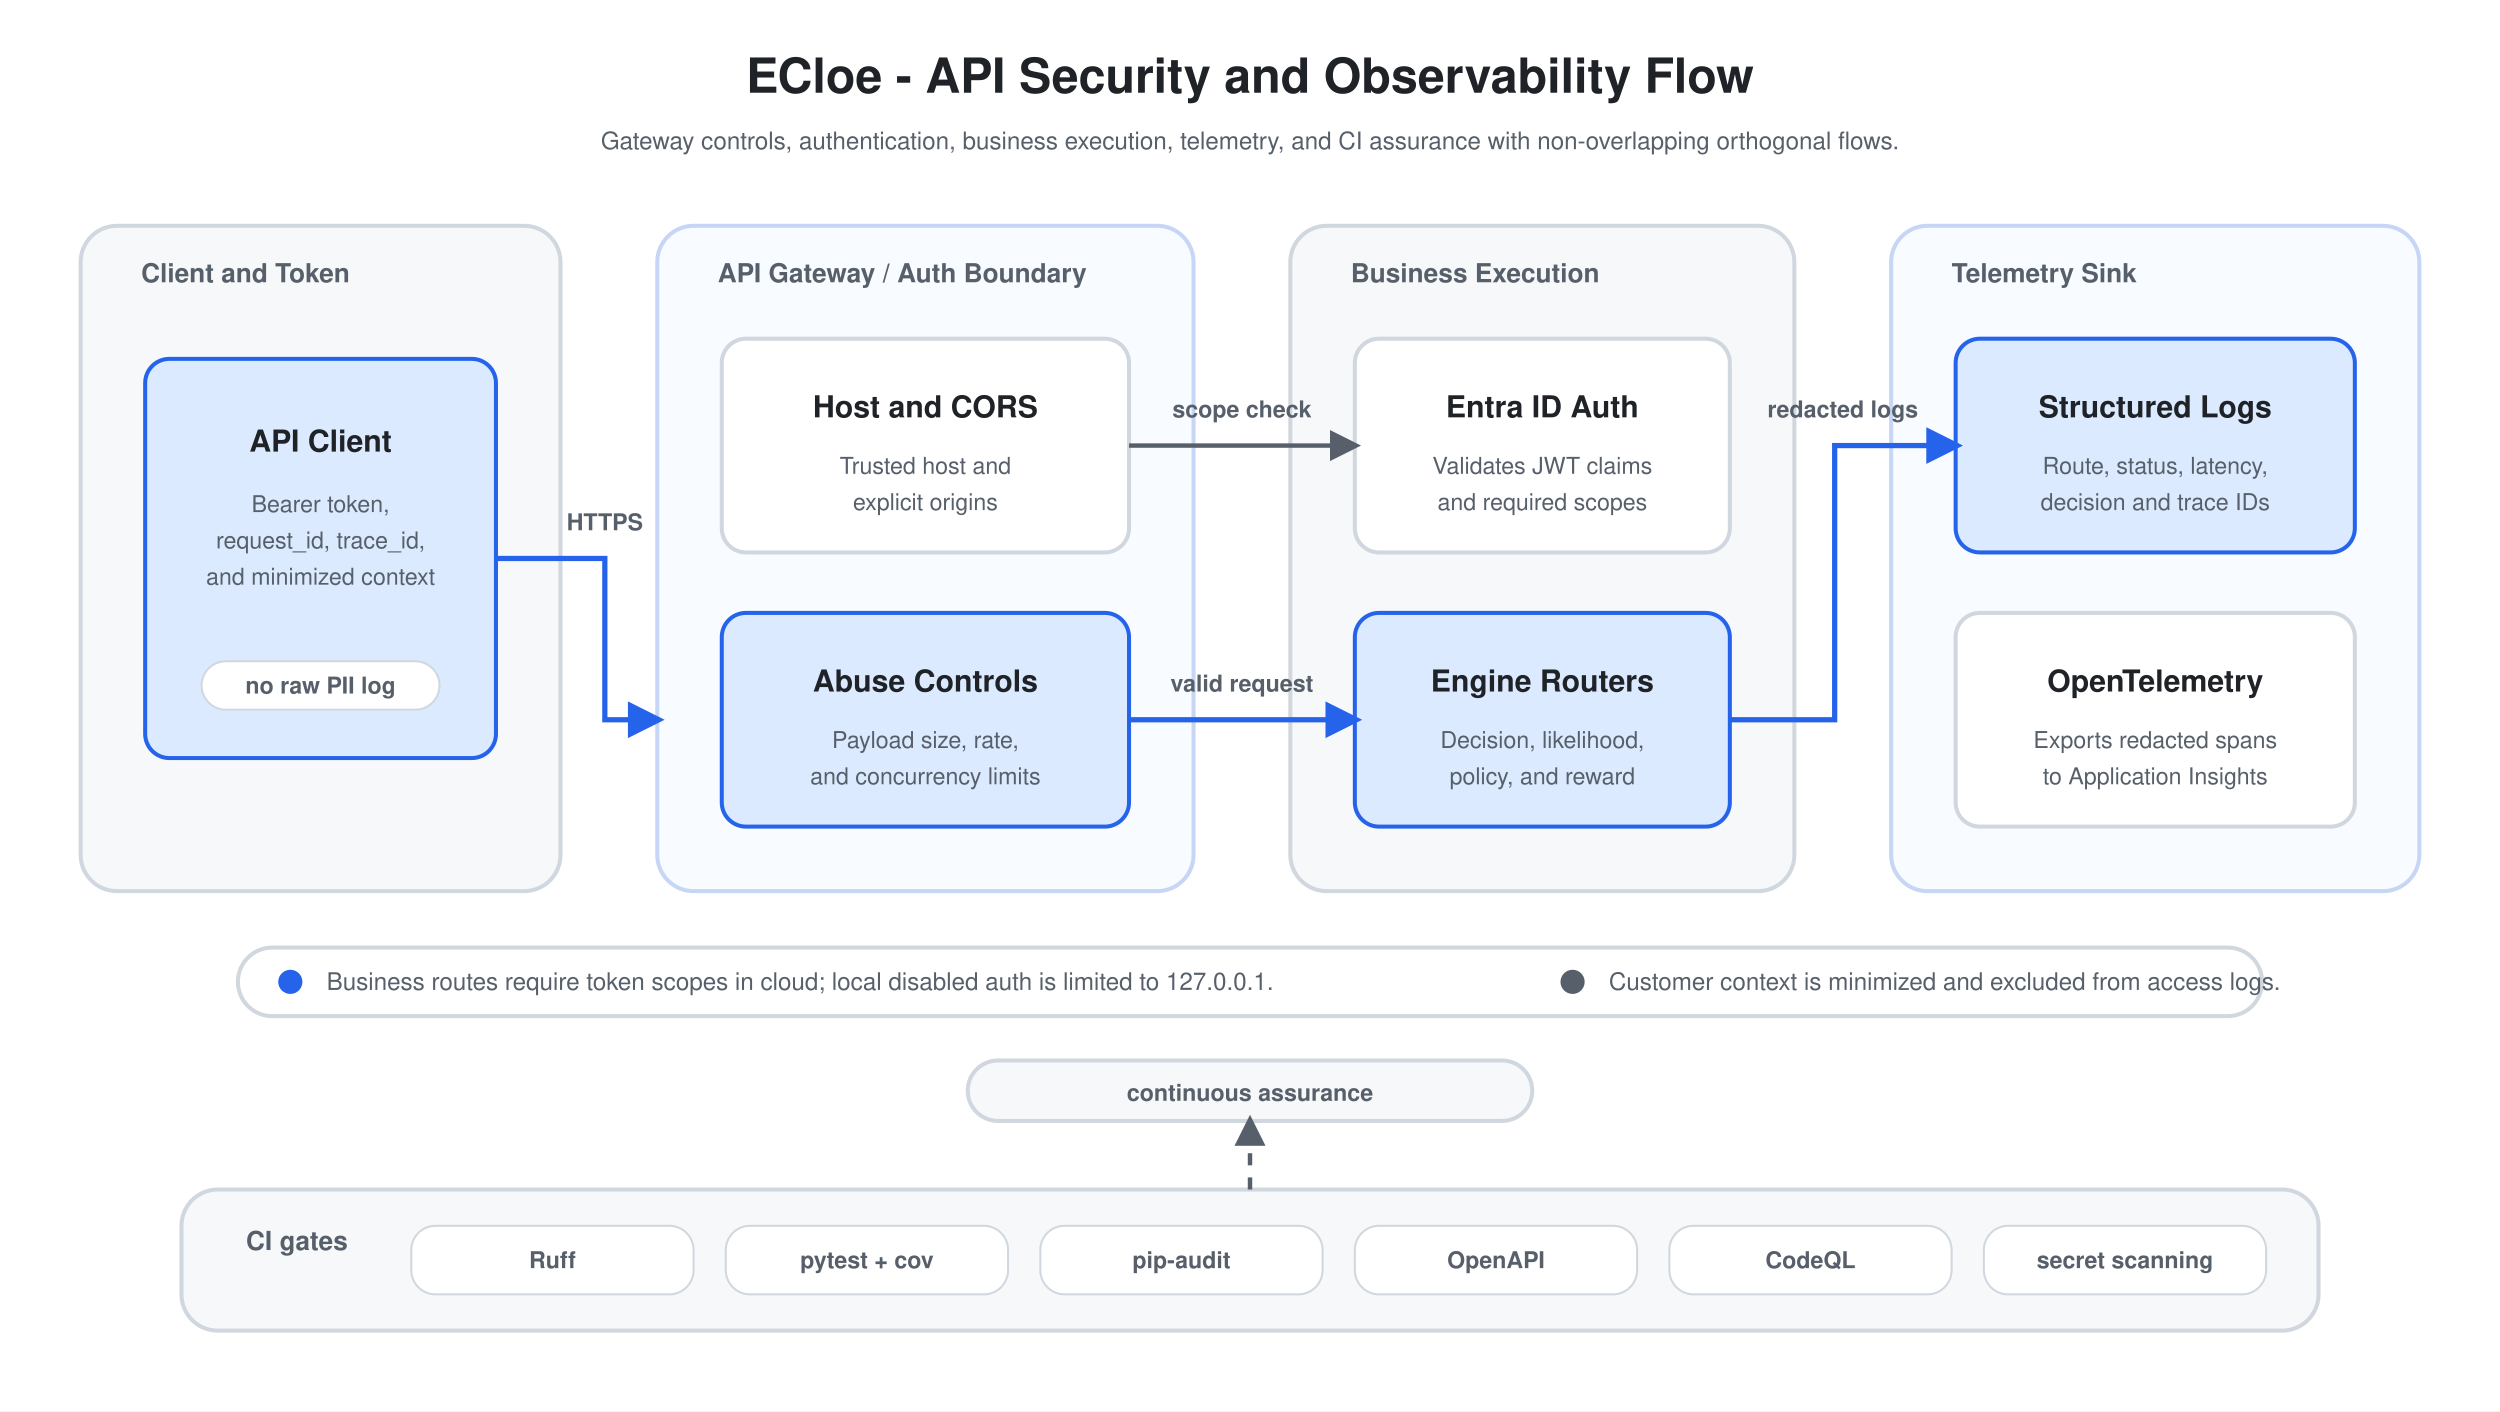
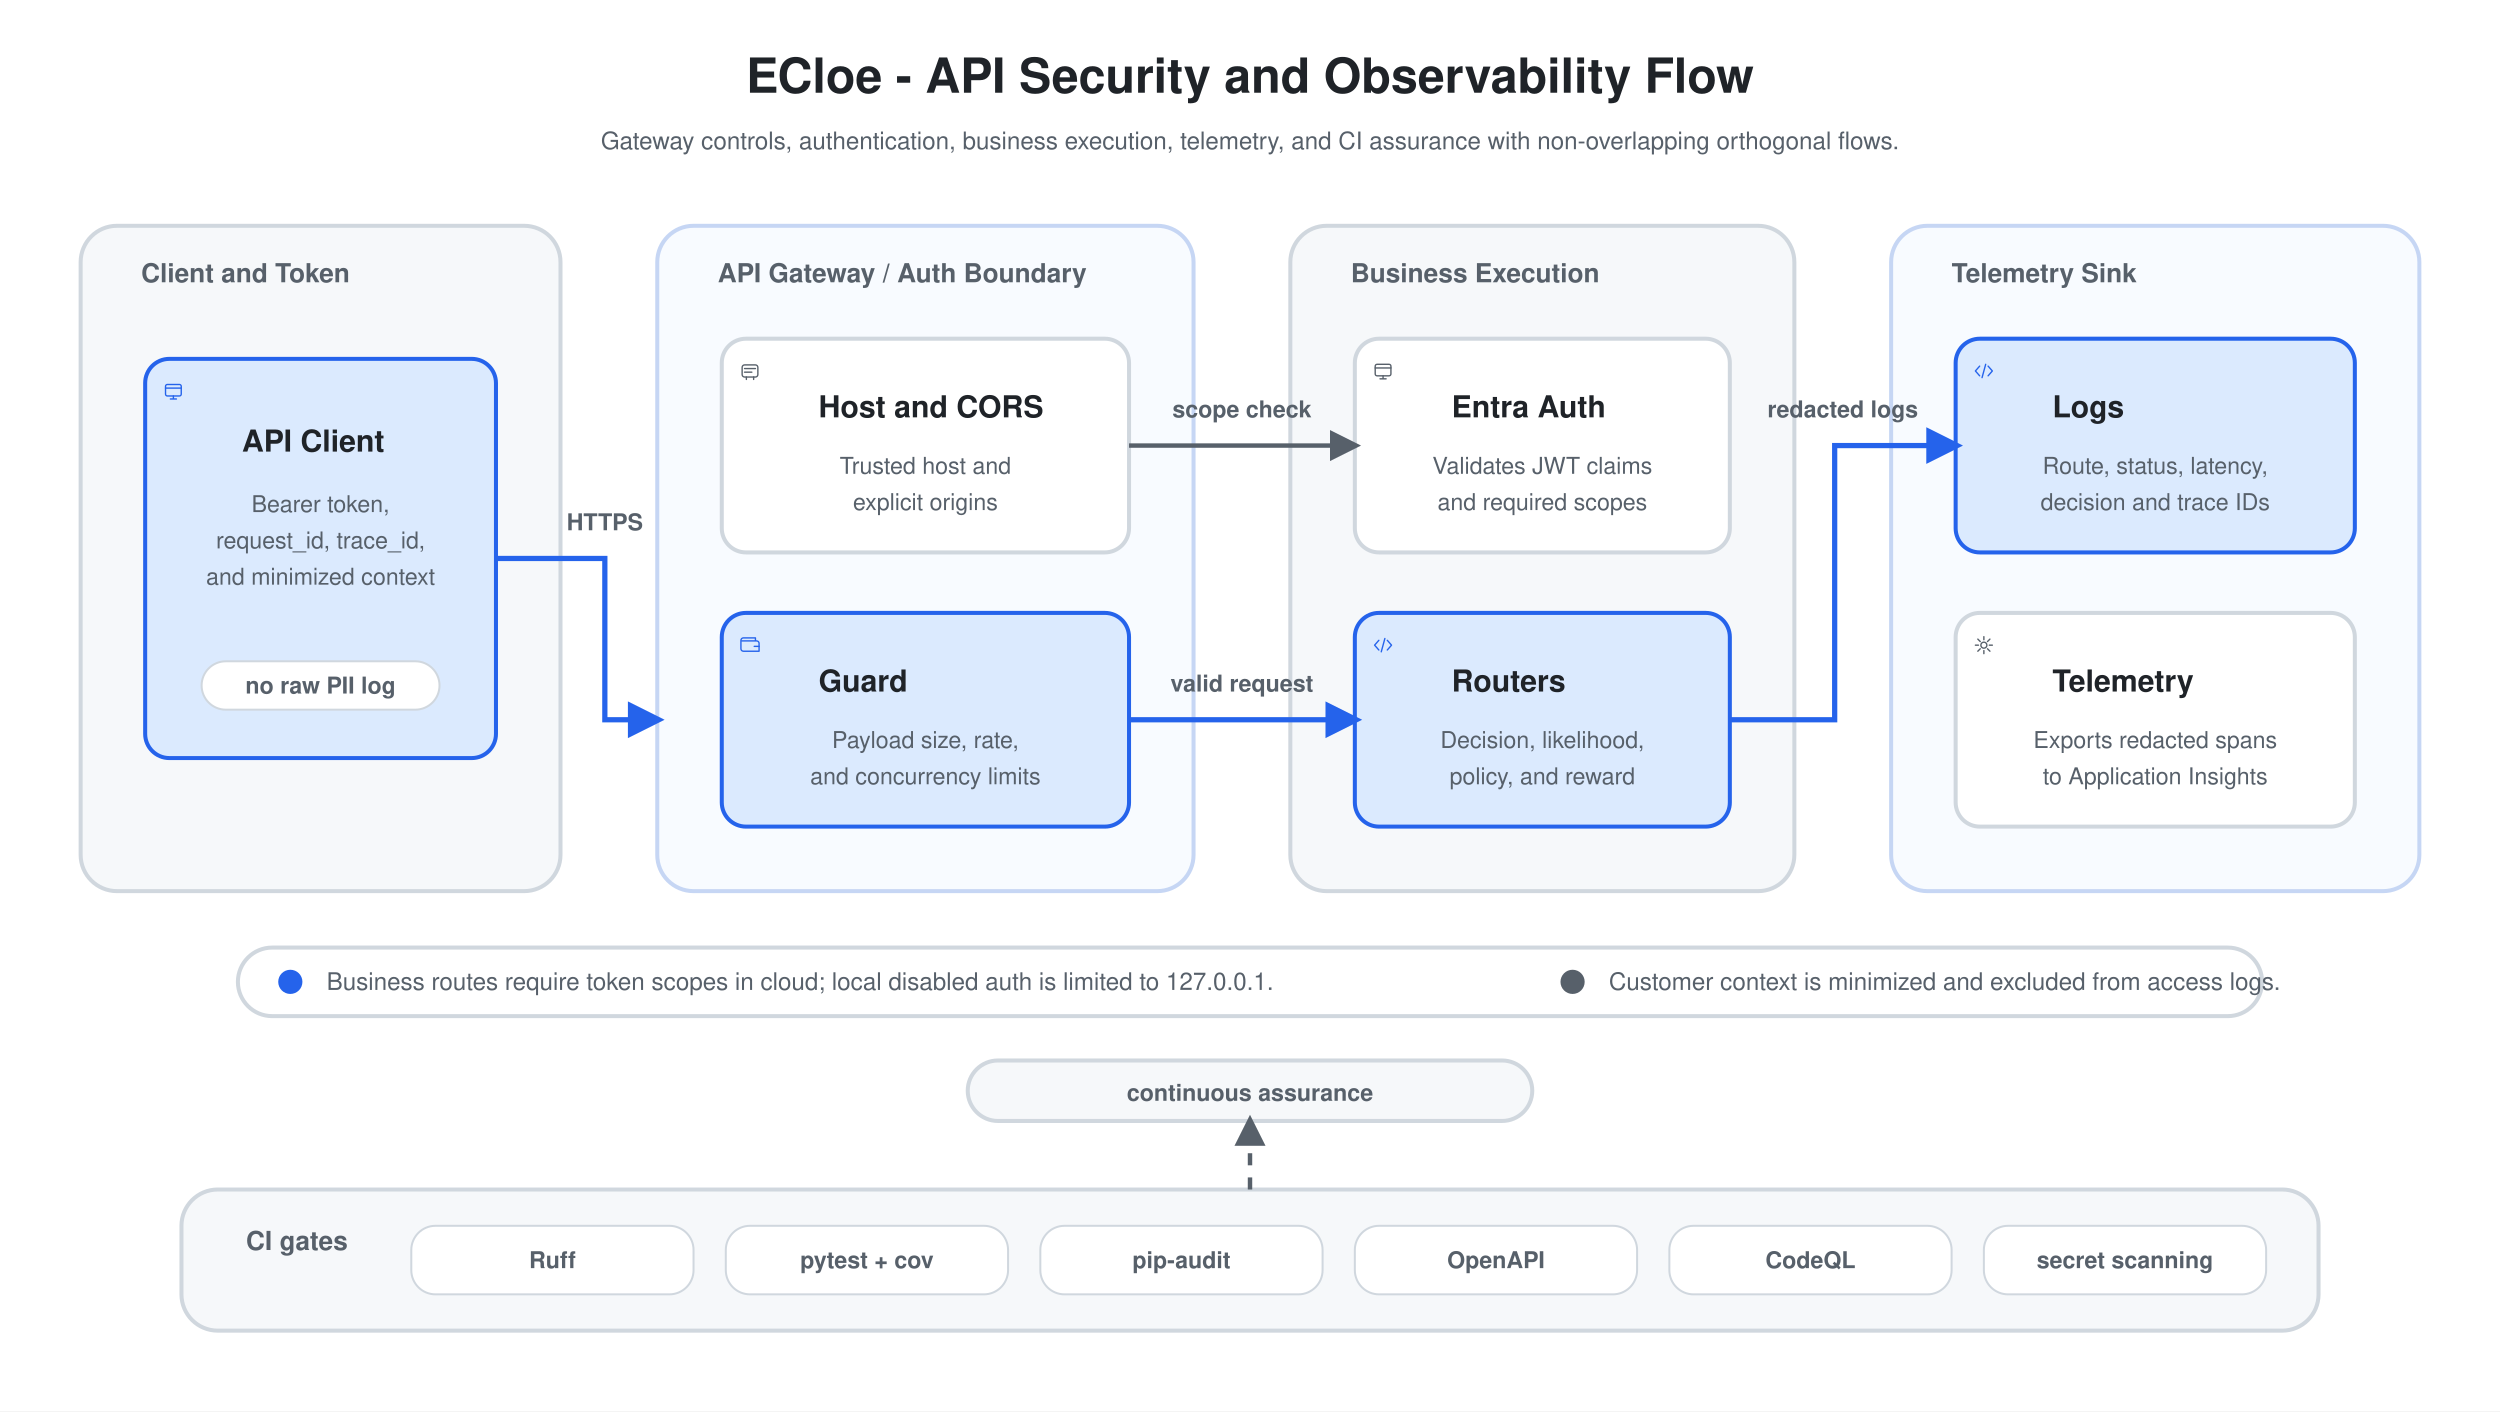
<svg xmlns="http://www.w3.org/2000/svg" viewBox="0 0 1240 700" role="img" aria-labelledby="title desc">
  <defs>
    <marker id="arrowGray" viewBox="0 0 10 10" refX="8" refY="5" markerWidth="7" markerHeight="7" orient="auto-start-reverse">
      <path d="M 0 0 L 10 5 L 0 10 z" fill="#57606a" />
    </marker>
    <marker id="arrowBlue" viewBox="0 0 10 10" refX="8" refY="5" markerWidth="7" markerHeight="7" orient="auto-start-reverse">
      <path d="M 0 0 L 10 5 L 0 10 z" fill="#2563eb" />
    </marker>
    <style>
      .titleText { font-family: Segoe UI, Helvetica, Arial, sans-serif; fill: #1f2328; font-weight: 700; }
      .sectionText { font-family: Segoe UI, Helvetica, Arial, sans-serif; fill: #57606a; font-size: 13px; font-weight: 700; }
      .bodyText { font-family: Segoe UI, Helvetica, Arial, sans-serif; fill: #57606a; font-size: 12px; }
      .cardTitle { font-family: Segoe UI, Helvetica, Arial, sans-serif; fill: #1f2328; font-size: 15px; font-weight: 700; }
      .cardSub { font-family: Segoe UI, Helvetica, Arial, sans-serif; fill: #57606a; font-size: 11.5px; }
      .pillText { font-family: Segoe UI, Helvetica, Arial, sans-serif; fill: #57606a; font-size: 11.5px; font-weight: 700; }
      .labelText { font-family: Segoe UI, Helvetica, Arial, sans-serif; fill: #57606a; font-size: 11.5px; font-weight: 700; }
    </style>
+     <g id="icon-web" fill="none" stroke="currentColor" stroke-width="2.3" stroke-linecap="round" stroke-linejoin="round">
+       <rect x="7" y="9" width="26" height="19" rx="3" />
+       <path d="M7 15h26M15 33h10M20 28v5" />
+     </g>
+     <g id="icon-shield" fill="none" stroke="currentColor" stroke-width="2.3" stroke-linecap="round" stroke-linejoin="round">
+       <path d="M20 5l12 5v9c0 8-5 13-12 16C13 32 8 27 8 19v-9l12-5z" />
+       <path d="M15 20l4 4 7-8" />
+     </g>
+     <g id="icon-api" fill="none" stroke="currentColor" stroke-width="2.3" stroke-linecap="round" stroke-linejoin="round">
+       <path d="M13 12l-7 8 7 8M27 12l7 8-7 8M23 9l-6 22" />
+     </g>
+     <g id="icon-wallet" fill="none" stroke="currentColor" stroke-width="2.3" stroke-linecap="round" stroke-linejoin="round">
+       <path d="M7 13h24a4 4 0 0 1 4 4v13H9a4 4 0 0 1-4-4V12a4 4 0 0 1 4-4h20v5" />
+       <path d="M27 22h8M29 22h1" />
+     </g>
+     <g id="icon-cart" fill="none" stroke="currentColor" stroke-width="2.3" stroke-linecap="round" stroke-linejoin="round">
+       <path d="M6 8h4l4 17h16l4-12H13" />
+       <circle cx="17" cy="32" r="2.4" />
+       <circle cx="29" cy="32" r="2.4" />
+     </g>
+     <g id="icon-decision" fill="none" stroke="currentColor" stroke-width="2.3" stroke-linecap="round" stroke-linejoin="round">
+       <path d="M8 13h8M8 27h8M24 20h8" />
+       <circle cx="20" cy="13" r="4" />
+       <circle cx="20" cy="27" r="4" />
+       <circle cx="20" cy="20" r="4" />
+     </g>
+     <g id="icon-database" fill="none" stroke="currentColor" stroke-width="2.3" stroke-linecap="round" stroke-linejoin="round">
+       <ellipse cx="20" cy="10" rx="12" ry="5" />
+       <path d="M8 10v18c0 3 5 5 12 5s12-2 12-5V10" />
+       <path d="M8 19c0 3 5 5 12 5s12-2 12-5" />
+     </g>
+     <g id="icon-bus" fill="none" stroke="currentColor" stroke-width="2.3" stroke-linecap="round" stroke-linejoin="round">
+       <rect x="7" y="10" width="26" height="20" rx="4" />
+       <path d="M11 16h18M11 22h12" />
+       <path d="M14 34v-4M26 34v-4" />
+     </g>
+     <g id="icon-worker" fill="none" stroke="currentColor" stroke-width="2.3" stroke-linecap="round" stroke-linejoin="round">
+       <circle cx="20" cy="20" r="5" />
+       <path d="M20 6v5M20 29v5M6 20h5M29 20h5M10 10l4 4M26 26l4 4M30 10l-4 4M14 26l-4 4" />
+     </g>
+     <g id="icon-artifact" fill="none" stroke="currentColor" stroke-width="2.3" stroke-linecap="round" stroke-linejoin="round">
+       <path d="M7 12h10l3 4h13v15H7z" />
+       <path d="M15 25h10M20 20v10" />
+     </g>
+     <g id="icon-chart" fill="none" stroke="currentColor" stroke-width="2.3" stroke-linecap="round" stroke-linejoin="round">
+       <path d="M8 31h24" />
+       <rect x="10" y="20" width="5" height="11" rx="1" />
+       <rect x="18" y="14" width="5" height="17" rx="1" />
+       <rect x="26" y="9" width="5" height="22" rx="1" />
+     </g>
+     <g id="icon-doc" fill="none" stroke="currentColor" stroke-width="2.3" stroke-linecap="round" stroke-linejoin="round">
+       <path d="M12 6h12l6 6v22H12z" />
+       <path d="M24 6v8h6M16 20h12M16 26h12" />
+     </g>
+     <g id="icon-eye" fill="none" stroke="currentColor" stroke-width="2.3" stroke-linecap="round" stroke-linejoin="round">
+       <path d="M5 20s6-9 15-9 15 9 15 9-6 9-15 9-15-9-15-9z" />
+       <circle cx="20" cy="20" r="4" />
+     </g>
  </defs>
  <rect width="1240" height="700" fill="#ffffff" />
  <text x="620" y="46" text-anchor="middle" class="titleText" font-size="24">ECloe - API Security and Observability Flow</text>
  <text x="620" y="74" text-anchor="middle" class="bodyText" font-size="13">Gateway controls, authentication, business execution, telemetry, and CI assurance with non-overlapping orthogonal flows.</text>
  <rect x="40" y="112" width="238" height="330" rx="18" fill="#f6f8fa" stroke="#d0d7de" stroke-width="2" />
  <text x="70" y="140" class="sectionText">Client and Token</text>
-   <rect x="72" y="178" width="174" height="198" rx="12" fill="#dbeafe" stroke="#2563eb" stroke-width="2" />
-   <text x="159" y="224" text-anchor="middle" class="cardTitle">API Client</text>
+   <rect x="72" y="178" width="174" height="198" rx="12" fill="#dbeafe" stroke="#2563eb" stroke-width="2" data-card="true" />
+   <use href="#icon-web" transform="translate(80 188) scale(0.30)" color="#2563eb" aria-hidden="true" />
+   <text x="120" y="224" text-anchor="start" class="cardTitle">API Client</text>
  <text x="159" y="254" text-anchor="middle" class="cardSub">Bearer token,</text>
  <text x="159" y="272" text-anchor="middle" class="cardSub">request_id, trace_id,</text>
  <text x="159" y="290" text-anchor="middle" class="cardSub">and minimized context</text>
  <rect x="100" y="328" width="118" height="24" rx="12" fill="#ffffff" stroke="#d0d7de" />
  <text x="159" y="344" text-anchor="middle" class="pillText">no raw PII log</text>
  <rect x="326" y="112" width="266" height="330" rx="18" fill="#f8fbff" stroke="#c6d6f4" stroke-width="2" />
  <text x="356" y="140" class="sectionText">API Gateway / Auth Boundary</text>
-   <rect x="358" y="168" width="202" height="106" rx="12" fill="#ffffff" stroke="#d0d7de" stroke-width="2" />
-   <text x="459" y="207" text-anchor="middle" class="cardTitle">Host and CORS</text>
+   <rect x="358" y="168" width="202" height="106" rx="12" fill="#ffffff" stroke="#d0d7de" stroke-width="2" data-card="true" />
+   <use href="#icon-bus" transform="translate(366 178) scale(0.30)" color="#57606a" aria-hidden="true" />
+   <text x="406" y="207" text-anchor="start" class="cardTitle">Host and CORS</text>
  <text x="459" y="235" text-anchor="middle" class="cardSub">Trusted host and</text>
  <text x="459" y="253" text-anchor="middle" class="cardSub">explicit origins</text>
-   <rect x="358" y="304" width="202" height="106" rx="12" fill="#dbeafe" stroke="#2563eb" stroke-width="2" />
-   <text x="459" y="343" text-anchor="middle" class="cardTitle">Abuse Controls</text>
+   <rect x="358" y="304" width="202" height="106" rx="12" fill="#dbeafe" stroke="#2563eb" stroke-width="2" data-card="true" />
+   <use href="#icon-wallet" transform="translate(366 314) scale(0.30)" color="#2563eb" aria-hidden="true" />
+   <text x="406" y="343" text-anchor="start" class="cardTitle">Guard</text>
  <text x="459" y="371" text-anchor="middle" class="cardSub">Payload size, rate,</text>
  <text x="459" y="389" text-anchor="middle" class="cardSub">and concurrency limits</text>
  <rect x="640" y="112" width="250" height="330" rx="18" fill="#f6f8fa" stroke="#d0d7de" stroke-width="2" />
  <text x="670" y="140" class="sectionText">Business Execution</text>
-   <rect x="672" y="168" width="186" height="106" rx="12" fill="#ffffff" stroke="#d0d7de" stroke-width="2" />
-   <text x="765" y="207" text-anchor="middle" class="cardTitle">Entra ID Auth</text>
+   <rect x="672" y="168" width="186" height="106" rx="12" fill="#ffffff" stroke="#d0d7de" stroke-width="2" data-card="true" />
+   <use href="#icon-web" transform="translate(680 178) scale(0.30)" color="#57606a" aria-hidden="true" />
+   <text x="720" y="207" text-anchor="start" class="cardTitle">Entra Auth</text>
  <text x="765" y="235" text-anchor="middle" class="cardSub">Validates JWT claims</text>
  <text x="765" y="253" text-anchor="middle" class="cardSub">and required scopes</text>
-   <rect x="672" y="304" width="186" height="106" rx="12" fill="#dbeafe" stroke="#2563eb" stroke-width="2" />
-   <text x="765" y="343" text-anchor="middle" class="cardTitle">Engine Routers</text>
+   <rect x="672" y="304" width="186" height="106" rx="12" fill="#dbeafe" stroke="#2563eb" stroke-width="2" data-card="true" />
+   <use href="#icon-api" transform="translate(680 314) scale(0.30)" color="#2563eb" aria-hidden="true" />
+   <text x="720" y="343" text-anchor="start" class="cardTitle">Routers</text>
  <text x="765" y="371" text-anchor="middle" class="cardSub">Decision, likelihood,</text>
  <text x="765" y="389" text-anchor="middle" class="cardSub">policy, and reward</text>
  <rect x="938" y="112" width="262" height="330" rx="18" fill="#f8fbff" stroke="#c6d6f4" stroke-width="2" />
  <text x="968" y="140" class="sectionText">Telemetry Sink</text>
-   <rect x="970" y="168" width="198" height="106" rx="12" fill="#dbeafe" stroke="#2563eb" stroke-width="2" />
-   <text x="1069" y="207" text-anchor="middle" class="cardTitle">Structured Logs</text>
+   <rect x="970" y="168" width="198" height="106" rx="12" fill="#dbeafe" stroke="#2563eb" stroke-width="2" data-card="true" />
+   <use href="#icon-api" transform="translate(978 178) scale(0.30)" color="#2563eb" aria-hidden="true" />
+   <text x="1018" y="207" text-anchor="start" class="cardTitle">Logs</text>
  <text x="1069" y="235" text-anchor="middle" class="cardSub">Route, status, latency,</text>
  <text x="1069" y="253" text-anchor="middle" class="cardSub">decision and trace IDs</text>
-   <rect x="970" y="304" width="198" height="106" rx="12" fill="#ffffff" stroke="#d0d7de" stroke-width="2" />
-   <text x="1069" y="343" text-anchor="middle" class="cardTitle">OpenTelemetry</text>
+   <rect x="970" y="304" width="198" height="106" rx="12" fill="#ffffff" stroke="#d0d7de" stroke-width="2" data-card="true" />
+   <use href="#icon-worker" transform="translate(978 314) scale(0.30)" color="#57606a" aria-hidden="true" />
+   <text x="1018" y="343" text-anchor="start" class="cardTitle">Telemetry</text>
  <text x="1069" y="371" text-anchor="middle" class="cardSub">Exports redacted spans</text>
  <text x="1069" y="389" text-anchor="middle" class="cardSub">to Application Insights</text>
  <polyline points="246,277 300,277 300,357 326,357" fill="none" stroke="#2563eb" stroke-width="2.6" marker-end="url(#arrowBlue)" />
  <text x="300" y="263" text-anchor="middle" class="labelText">HTTPS</text>
  <polyline points="560,221 600,221 600,221 672,221" fill="none" stroke="#57606a" stroke-width="2.2" marker-end="url(#arrowGray)" />
  <text x="616" y="207" text-anchor="middle" class="labelText">scope check</text>
  <polyline points="560,357 600,357 600,357 672,357" fill="none" stroke="#2563eb" stroke-width="2.6" marker-end="url(#arrowBlue)" />
  <text x="616" y="343" text-anchor="middle" class="labelText">valid request</text>
  <polyline points="858,357 910,357 910,221 970,221" fill="none" stroke="#2563eb" stroke-width="2.6" marker-end="url(#arrowBlue)" />
  <text x="914" y="207" text-anchor="middle" class="labelText">redacted logs</text>
  <rect x="118" y="470" width="1004" height="34" rx="17" fill="#ffffff" stroke="#d0d7de" stroke-width="2" />
  <circle cx="144" cy="487" r="6" fill="#2563eb" />
  <text x="162" y="491" class="bodyText">Business routes require token scopes in cloud; local disabled auth is limited to 127.0.0.1.</text>
  <circle cx="780" cy="487" r="6" fill="#57606a" />
  <text x="798" y="491" class="bodyText">Customer context is minimized and excluded from access logs.</text>
  <rect x="480" y="526" width="280" height="30" rx="15" fill="#f6f8fa" stroke="#d0d7de" stroke-width="2" />
  <text x="620" y="546" text-anchor="middle" class="labelText">continuous assurance</text>
  <g transform="translate(90 590)">
    <rect width="1060" height="70" rx="18" fill="#f6f8fa" stroke="#d0d7de" stroke-width="2" />
    <text x="32" y="30" class="sectionText">CI gates</text>
    <rect x="114" y="18" width="140" height="34" rx="12" fill="#ffffff" stroke="#d0d7de" />
    <text x="184" y="39" text-anchor="middle" class="pillText">Ruff</text>
    <rect x="270" y="18" width="140" height="34" rx="12" fill="#ffffff" stroke="#d0d7de" />
    <text x="340" y="39" text-anchor="middle" class="pillText">pytest + cov</text>
    <rect x="426" y="18" width="140" height="34" rx="12" fill="#ffffff" stroke="#d0d7de" />
    <text x="496" y="39" text-anchor="middle" class="pillText">pip-audit</text>
    <rect x="582" y="18" width="140" height="34" rx="12" fill="#ffffff" stroke="#d0d7de" />
    <text x="652" y="39" text-anchor="middle" class="pillText">OpenAPI</text>
    <rect x="738" y="18" width="140" height="34" rx="12" fill="#ffffff" stroke="#d0d7de" />
    <text x="808" y="39" text-anchor="middle" class="pillText">CodeQL</text>
    <rect x="894" y="18" width="140" height="34" rx="12" fill="#ffffff" stroke="#d0d7de" />
    <text x="964" y="39" text-anchor="middle" class="pillText">secret scanning</text>
  </g>
  <polyline points="620,590 620,566 620,556" fill="none" stroke="#57606a" stroke-width="2.2" stroke-dasharray="6 6" marker-end="url(#arrowGray)" />
</svg>
